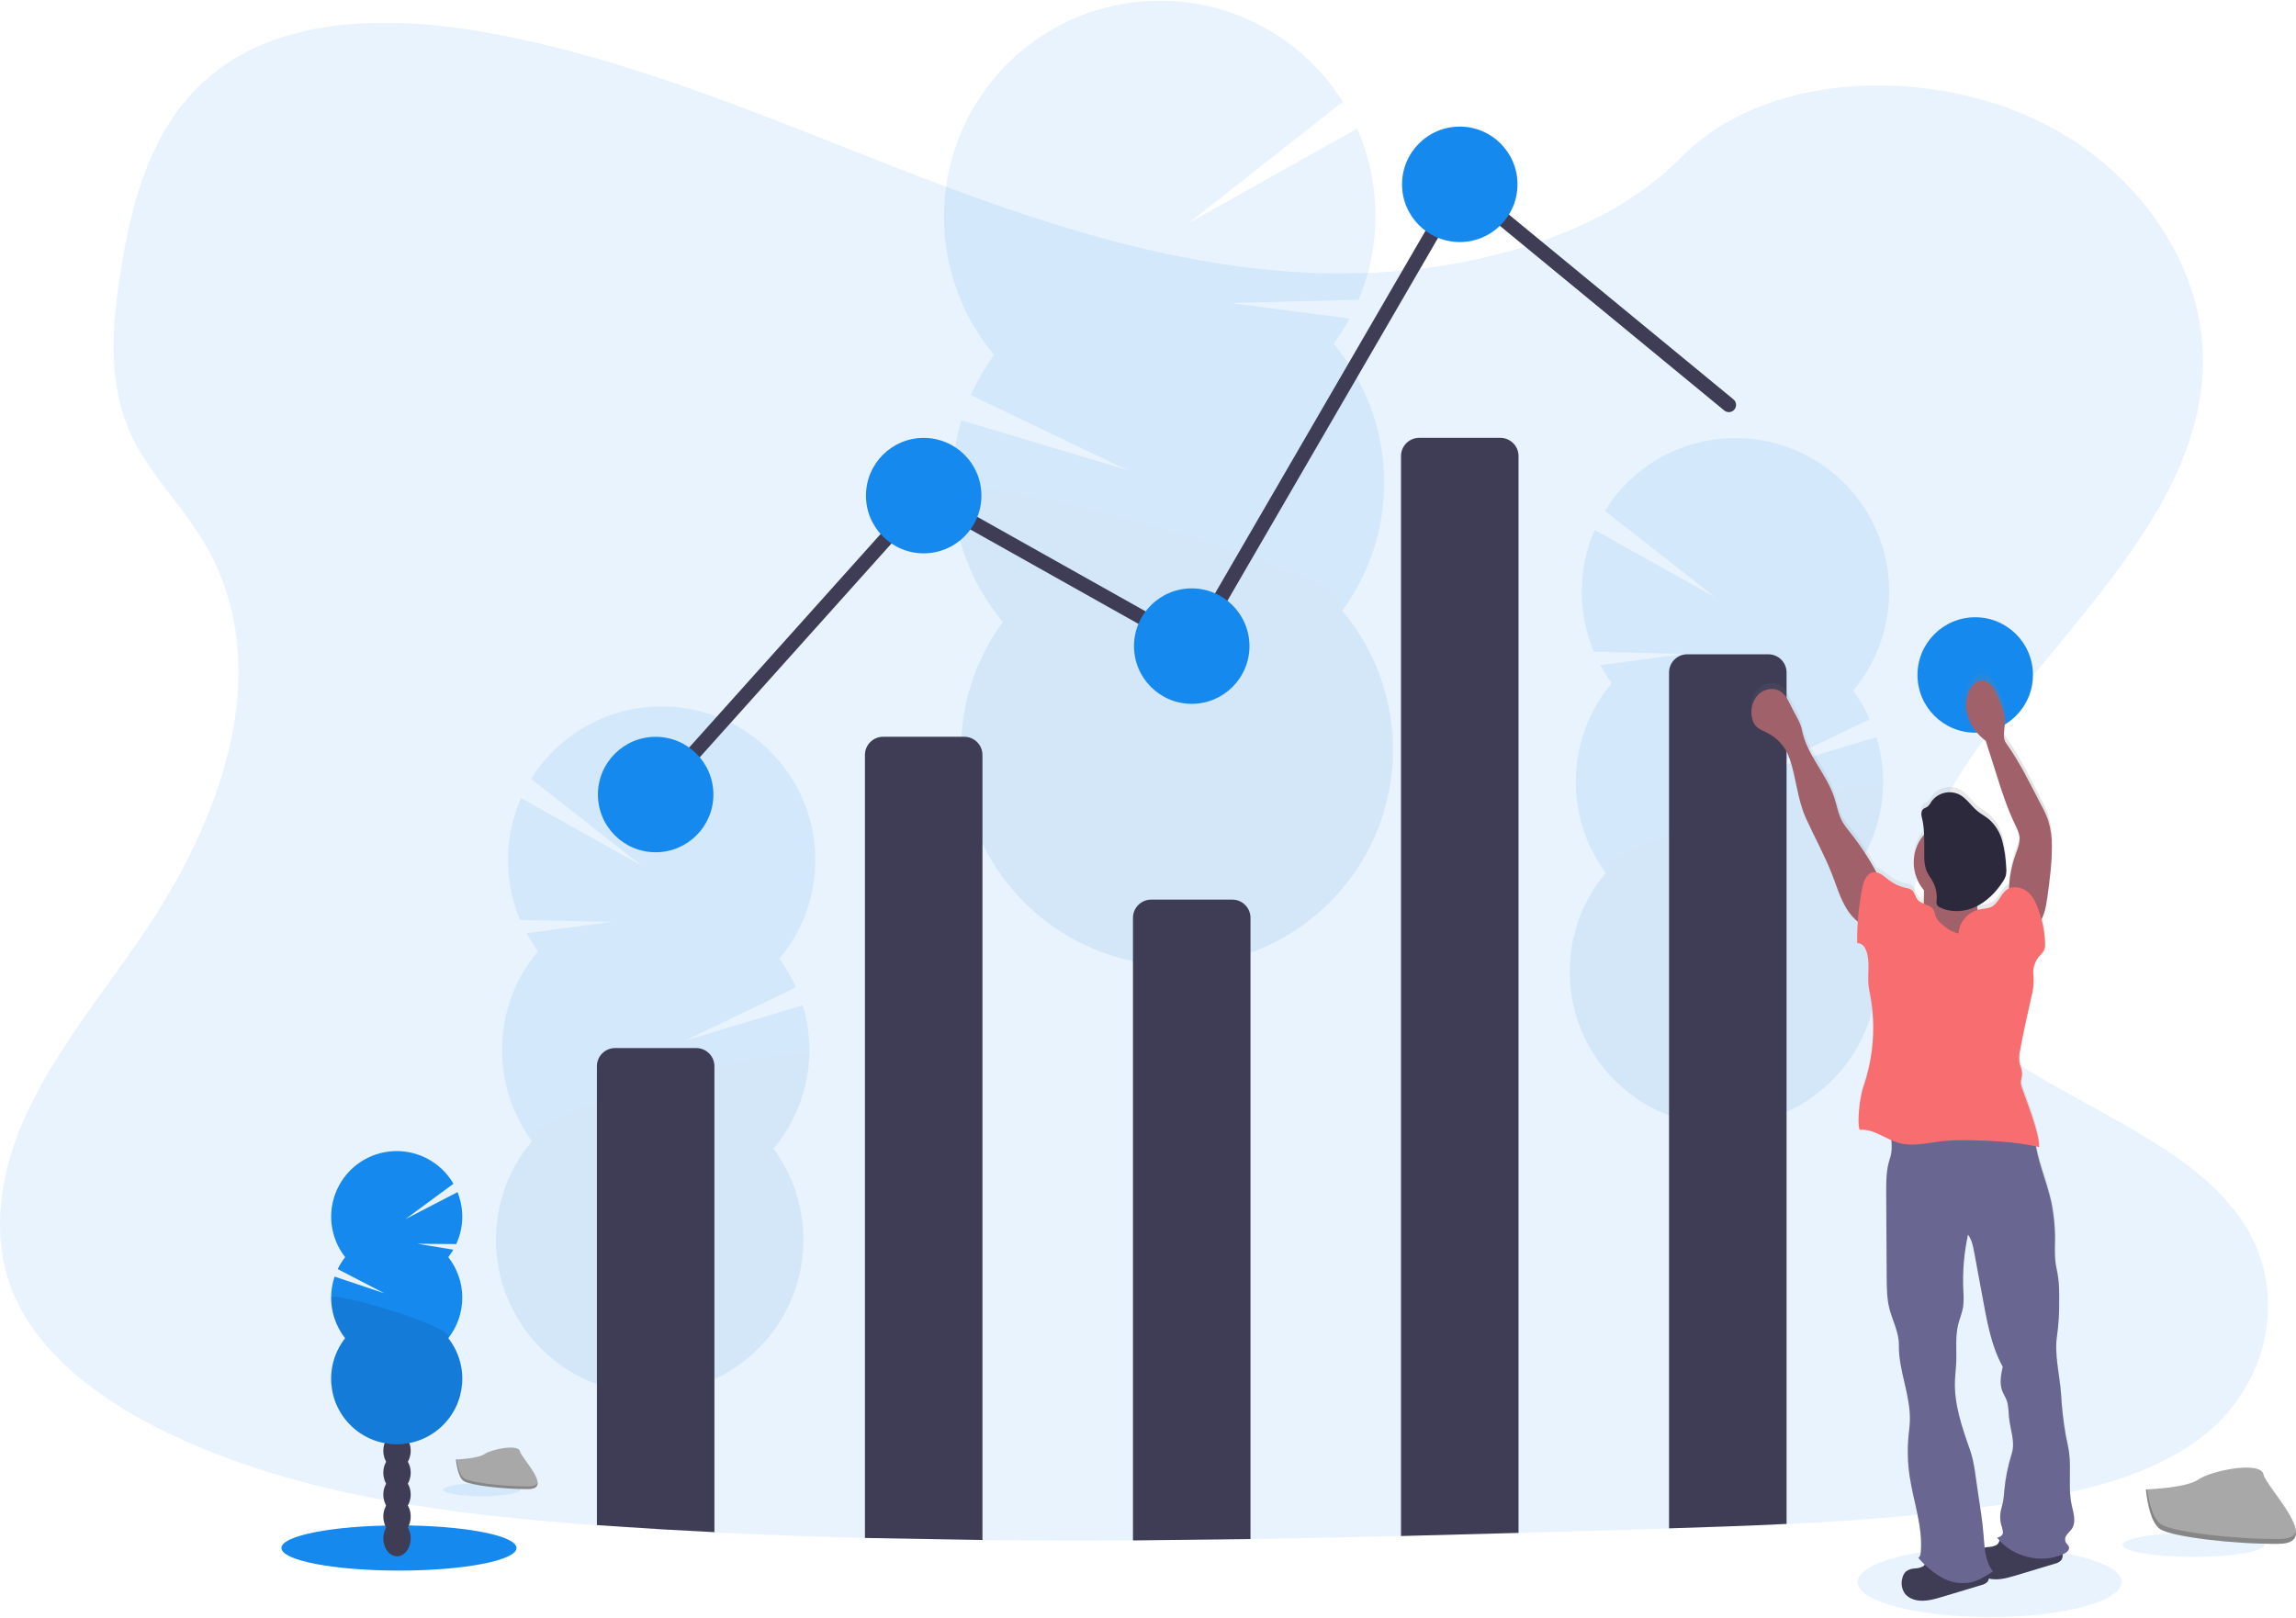
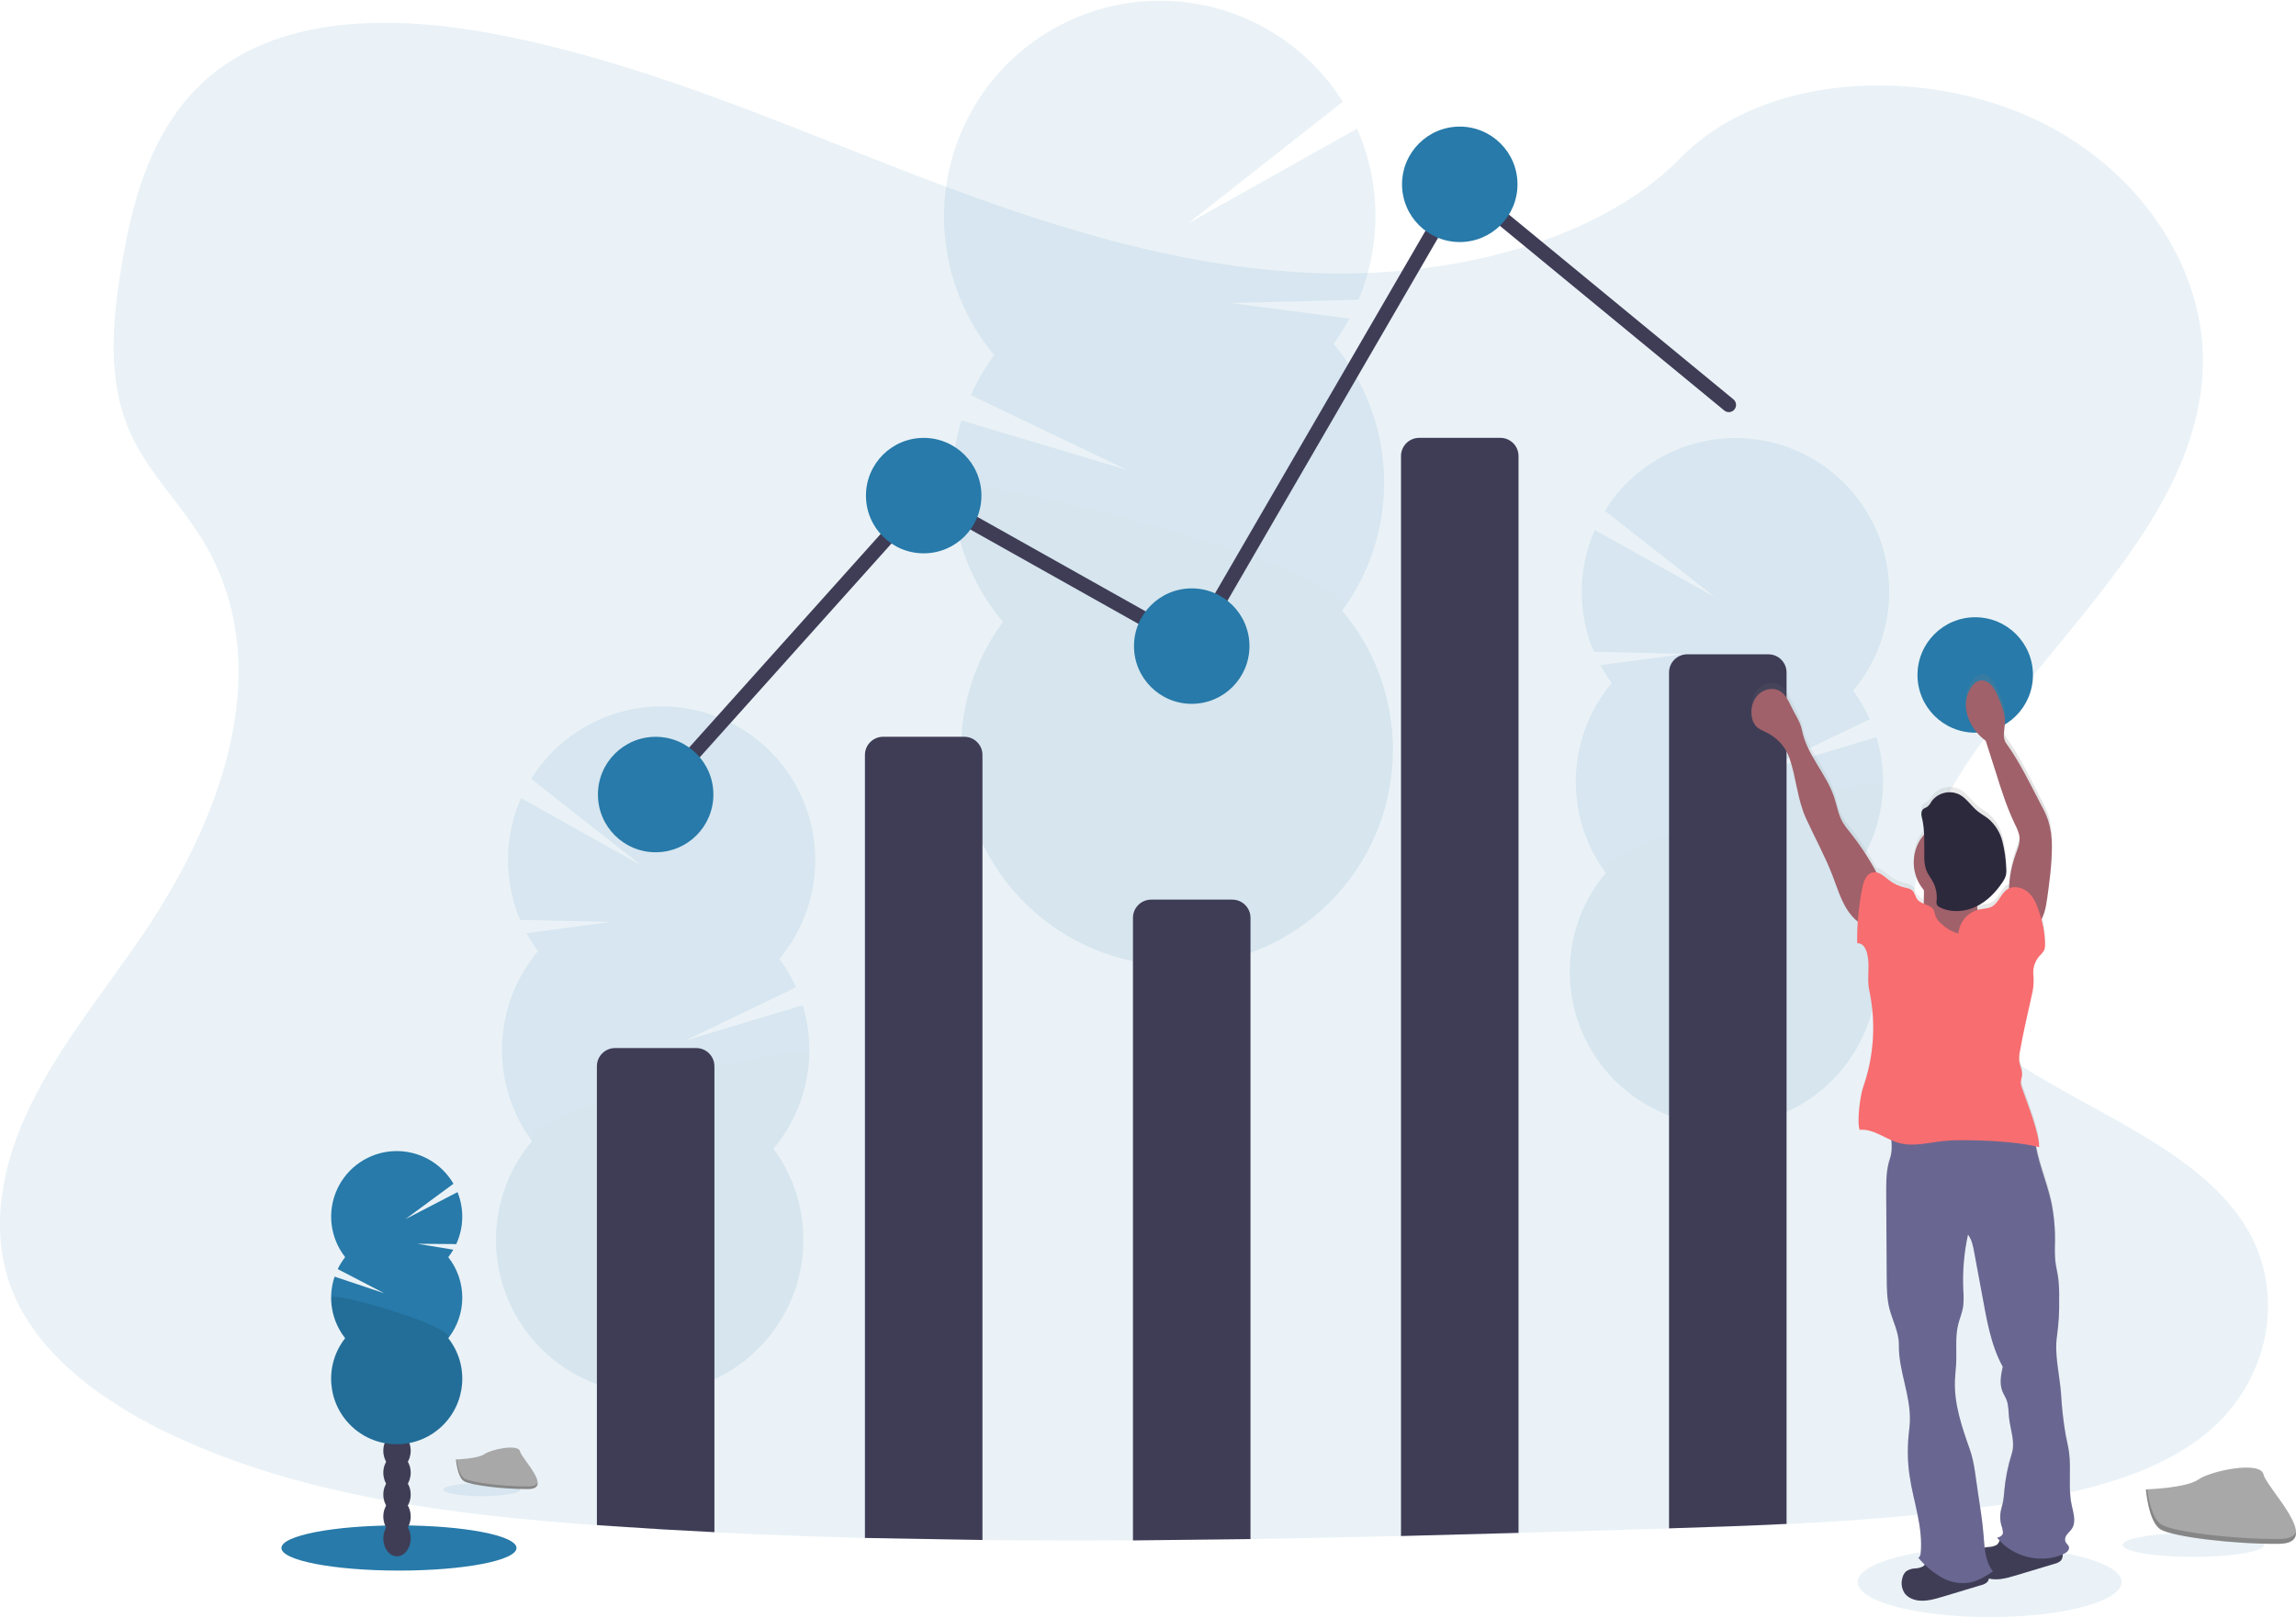
<svg xmlns="http://www.w3.org/2000/svg" id="b43bf247-fd00-4c66-86de-2f4e4870ba29" data-name="Layer 1" width="1113.58" height="784.41" viewBox="0 0 1113.58 784.41">
  <defs>
    <linearGradient id="e697e668-bf6d-4d5c-9412-9fae30629717" x1="990.77" y1="609.55" x2="1147.32" y2="609.55" gradientTransform="matrix(-1, 0, 0, 1, 2040, 0)" gradientUnits="userSpaceOnUse">
      <stop offset="0" stop-color="gray" stop-opacity="0.25" />
      <stop offset="0.54" stop-color="gray" stop-opacity="0.12" />
      <stop offset="1" stop-color="gray" stop-opacity="0.1" />
    </linearGradient>
  </defs>
-   <ellipse cx="965" cy="767.42" rx="64" ry="16.99" fill="#1689ef" opacity="0.1" />
-   <path d="M1113.76,752.68c-24.35,20.2-59,28.56-92.51,33.84l-5.64.86c-35,5.22-70.39,8-105.9,9.69-19,.92-38,1.57-57,2.15l-14.89.44q-29,.86-58.11,1.69-28.5.81-57,1.52-36.5.89-73,1.48-28.5.45-57,.62-36.51.21-73-.14-28.52-.29-57-1-36.52-.94-73-2.75-24.76-1.21-49.49-2.91l-7.51-.53c-70.77-5.1-142.81-14.25-204.74-43.17l-1.67-.79c-.83-.39-1.66-.78-2.49-1.19a224.11,224.11,0,0,1-32.56-19.09c-18.31-13.06-33.43-29-41.42-47.91-12.52-29.66-5.9-63,8.4-92S94,538.31,112.57,511c5.44-8,10.6-16.3,15.4-24.81,30-53.37,44.88-115.13,13.43-166.56a228.58,228.58,0,0,0-13.43-19c-7.67-10-15.47-20-20.74-31.07-12.29-25.76-9.65-54.73-5.17-82.25,6-36.59,17-76,51.38-98.86,35.67-23.74,86.3-22.54,130.57-14,68.83,13.19,132.36,40.8,196.49,65.7s131.31,47.67,201.82,50.12a322.09,322.09,0,0,0,45.38-1.65h0a287.81,287.81,0,0,0,59.12-12.45c27.75-9.14,53-22.89,71.72-42,40.15-40.85,115.6-43.94,170-19.27,51.91,23.54,85.48,73.36,83,123.12-2.82,55.39-44.3,100.93-82.31,147.64-4.61,5.66-9.16,11.34-13.59,17.06q-3.71,4.79-7.28,9.6h0c-4.17,5.66-8.2,11.35-12,17.11-19.42,29.53-33.15,65-19.78,96.88,7.5,17.85,21.81,31.47,39.06,43.36,38.65,26.63,92,44.55,116,81.83C1152.32,683.63,1144.66,727,1113.76,752.68Z" transform="translate(-43.21 -57.79)" fill="#1689ef" opacity="0.1" />
+   <ellipse cx="965" cy="767.42" rx="64" ry="16.99" fill="#277aa9" opacity="0.1" />
+   <path d="M1113.76,752.68c-24.35,20.2-59,28.56-92.51,33.84l-5.64.86c-35,5.22-70.39,8-105.9,9.69-19,.92-38,1.57-57,2.15l-14.89.44q-29,.86-58.11,1.69-28.5.81-57,1.52-36.5.89-73,1.48-28.5.45-57,.62-36.51.21-73-.14-28.52-.29-57-1-36.52-.94-73-2.75-24.76-1.21-49.49-2.91l-7.51-.53c-70.77-5.1-142.81-14.25-204.74-43.17l-1.67-.79c-.83-.39-1.66-.78-2.49-1.19a224.11,224.11,0,0,1-32.56-19.09c-18.31-13.06-33.43-29-41.42-47.91-12.52-29.66-5.9-63,8.4-92S94,538.31,112.57,511c5.44-8,10.6-16.3,15.4-24.81,30-53.37,44.88-115.13,13.43-166.56a228.58,228.58,0,0,0-13.43-19c-7.67-10-15.47-20-20.74-31.07-12.29-25.76-9.65-54.73-5.17-82.25,6-36.59,17-76,51.38-98.86,35.67-23.74,86.3-22.54,130.57-14,68.83,13.19,132.36,40.8,196.49,65.7s131.31,47.67,201.82,50.12a322.09,322.09,0,0,0,45.38-1.65h0a287.81,287.81,0,0,0,59.12-12.45c27.75-9.14,53-22.89,71.72-42,40.15-40.85,115.6-43.94,170-19.27,51.91,23.54,85.48,73.36,83,123.12-2.82,55.39-44.3,100.93-82.31,147.64-4.61,5.66-9.16,11.34-13.59,17.06q-3.71,4.79-7.28,9.6h0c-4.17,5.66-8.2,11.35-12,17.11-19.42,29.53-33.15,65-19.78,96.88,7.5,17.85,21.81,31.47,39.06,43.36,38.65,26.63,92,44.55,116,81.83C1152.32,683.63,1144.66,727,1113.76,752.68Z" transform="translate(-43.21 -57.79)" fill="#277aa9" opacity="0.1" />
  <g opacity="0.1">
    <path d="M598.71,607.14q.06,1.41.21,2.76,11.67-4.65,22.91-10a18.57,18.57,0,0,0,10.59-5.18c2.19-1.1,4.37-2.25,6.53-3.4a26.82,26.82,0,0,0-1.66-3c-4.21-6.65-10.61-10.81-17.66-10.58s-13.15,4.8-16.92,11.69A34.46,34.46,0,0,0,598.71,607.14Z" transform="translate(-43.21 -57.79)" fill="#3f3d56" />
    <path d="M597.56,572.17a34.57,34.57,0,0,0,5.15,17.32c4.22,6.63,10.62,10.79,17.67,10.56.49,0,1-.07,1.45-.11a18.57,18.57,0,0,0,10.59-5.18,25.47,25.47,0,0,0,4.87-6.38,35.82,35.82,0,0,0-1.14-35c-4.22-6.65-10.62-10.81-17.67-10.58s-13.14,4.8-16.91,11.69A34.47,34.47,0,0,0,597.56,572.17Z" transform="translate(-43.21 -57.79)" fill="#3f3d56" />
    <ellipse cx="618.28" cy="536.48" rx="21.87" ry="28.63" transform="translate(-60.47 -37.23) rotate(-1.88)" fill="#3f3d56" />
    <ellipse cx="617.13" cy="501.51" rx="21.87" ry="28.63" transform="translate(-59.32 -37.28) rotate(-1.88)" fill="#3f3d56" />
    <ellipse cx="615.99" cy="466.54" rx="21.87" ry="28.63" transform="translate(-58.18 -37.34) rotate(-1.88)" fill="#3f3d56" />
-     <path d="M690,224.56a104.08,104.08,0,0,0,7.74-12.25L640,204.77l62.12-1.58a104.89,104.89,0,0,0-.72-83l-81.91,45.95,75-59A104.75,104.75,0,1,0,525.38,230a105.16,105.16,0,0,0-11.31,19.48l75.81,36.28-80.36-24.06a104.8,104.8,0,0,0,20.11,97.75A104.74,104.74,0,1,0,694.19,354,104.77,104.77,0,0,0,690,224.56Z" transform="translate(-43.21 -57.79)" fill="#1689ef" />
+     <path d="M690,224.56a104.08,104.08,0,0,0,7.74-12.25L640,204.77l62.12-1.58a104.89,104.89,0,0,0-.72-83l-81.91,45.95,75-59A104.75,104.75,0,1,0,525.38,230a105.16,105.16,0,0,0-11.31,19.48l75.81,36.28-80.36-24.06a104.8,104.8,0,0,0,20.11,97.75A104.74,104.74,0,1,0,694.19,354,104.77,104.77,0,0,0,690,224.56Z" transform="translate(-43.21 -57.79)" fill="#277aa9" />
    <path d="M505.1,295.42a104.26,104.26,0,0,0,24.53,64A104.74,104.74,0,1,0,694.19,354C707.64,335.74,504.72,283.67,505.1,295.42Z" transform="translate(-43.21 -57.79)" opacity="0.1" />
  </g>
  <g opacity="0.1">
    <path d="M369.39,791.35c0,.66-.07,1.32-.15,2q-8.3-3.3-16.31-7.07a13.21,13.21,0,0,1-7.54-3.67q-2.34-1.19-4.65-2.42a18.9,18.9,0,0,1,1.18-2.12c3-4.74,7.54-7.7,12.56-7.54s9.36,3.4,12,8.3A24.5,24.5,0,0,1,369.39,791.35Z" transform="translate(-43.21 -57.79)" fill="#3f3d56" />
    <path d="M370.17,766.46a24.59,24.59,0,0,1-3.64,12.33c-3,4.72-7.55,7.69-12.56,7.53l-1-.08a13.21,13.21,0,0,1-7.54-3.67,18,18,0,0,1-3.47-4.54,25.53,25.53,0,0,1,.78-24.89c3-4.74,7.55-7.7,12.56-7.54s9.36,3.4,12.05,8.3A24.5,24.5,0,0,1,370.17,766.46Z" transform="translate(-43.21 -57.79)" fill="#3f3d56" />
    <ellipse cx="355.4" cy="741.08" rx="20.37" ry="15.56" transform="translate(-439.72 1015.15) rotate(-88.19)" fill="#3f3d56" />
    <ellipse cx="356.18" cy="716.19" rx="20.37" ry="15.56" transform="translate(-414.09 991.83) rotate(-88.19)" fill="#3f3d56" />
    <ellipse cx="356.97" cy="691.3" rx="20.37" ry="15.56" transform="translate(-388.45 968.51) rotate(-88.19)" fill="#3f3d56" />
-     <path d="M304.12,519.17a75.81,75.81,0,0,1-5.53-8.71L339.67,505,295.46,504a74.64,74.64,0,0,1,.44-59.08l58.33,32.63L300.81,435.6a74.54,74.54,0,1,1,120.42,87.26,74.43,74.43,0,0,1,8.07,13.86L375.38,562.6l57.17-17.2A74.65,74.65,0,0,1,418.33,615a74.54,74.54,0,1,1-117.12-3.7,74.54,74.54,0,0,1,2.91-92.12Z" transform="translate(-43.21 -57.79)" fill="#1689ef" />
+     <path d="M304.12,519.17a75.81,75.81,0,0,1-5.53-8.71L339.67,505,295.46,504a74.64,74.64,0,0,1,.44-59.08l58.33,32.63L300.81,435.6a74.54,74.54,0,1,1,120.42,87.26,74.43,74.43,0,0,1,8.07,13.86L375.38,562.6l57.17-17.2A74.65,74.65,0,0,1,418.33,615a74.54,74.54,0,1,1-117.12-3.7,74.54,74.54,0,0,1,2.91-92.12Z" transform="translate(-43.21 -57.79)" fill="#277aa9" />
    <path d="M435.72,569.43A74.27,74.27,0,0,1,418.33,615a74.54,74.54,0,1,1-117.12-3.7C291.62,598.3,436,561.06,435.72,569.43Z" transform="translate(-43.21 -57.79)" opacity="0.1" />
  </g>
  <g opacity="0.1">
    <path d="M890.16,661.3c0,.67-.07,1.32-.14,2q-8.31-3.3-16.31-7.07a13.26,13.26,0,0,1-7.55-3.67c-1.55-.79-3.11-1.6-4.65-2.42a20.63,20.63,0,0,1,1.18-2.12c3-4.74,7.54-7.7,12.56-7.54s9.36,3.4,12,8.3A24.5,24.5,0,0,1,890.16,661.3Z" transform="translate(-43.21 -57.79)" fill="#3f3d56" />
    <path d="M891,636.41a24.59,24.59,0,0,1-3.65,12.33c-3,4.72-7.54,7.69-12.56,7.53l-1-.08a13.26,13.26,0,0,1-7.55-3.67,18.32,18.32,0,0,1-3.47-4.54,25.53,25.53,0,0,1,.78-24.89c3-4.73,7.55-7.7,12.56-7.54s9.37,3.4,12.05,8.3A24.5,24.5,0,0,1,891,636.41Z" transform="translate(-43.21 -57.79)" fill="#3f3d56" />
    <ellipse cx="876.17" cy="611.03" rx="20.37" ry="15.56" transform="translate(194.62 1409.71) rotate(-88.19)" fill="#3f3d56" />
    <ellipse cx="876.96" cy="586.14" rx="20.37" ry="15.56" transform="translate(220.26 1386.4) rotate(-88.19)" fill="#3f3d56" />
    <ellipse cx="877.74" cy="561.26" rx="20.37" ry="15.56" transform="translate(245.89 1363.08) rotate(-88.19)" fill="#3f3d56" />
-     <path d="M824.89,389.12a73.57,73.57,0,0,1-5.52-8.71L860.45,375l-44.21-1.07a74.7,74.7,0,0,1,.43-59.08L875,347.48l-53.42-41.93A74.55,74.55,0,1,1,942,392.81a74.39,74.39,0,0,1,8.06,13.86l-53.92,25.88,57.17-17.2a74.57,74.57,0,0,1-14.22,69.59A74.53,74.53,0,1,1,822,481.24a74.54,74.54,0,0,1,2.91-92.12Z" transform="translate(-43.21 -57.79)" fill="#1689ef" />
+     <path d="M824.89,389.12a73.57,73.57,0,0,1-5.52-8.71L860.45,375l-44.21-1.07a74.7,74.7,0,0,1,.43-59.08L875,347.48l-53.42-41.93A74.55,74.55,0,1,1,942,392.81a74.39,74.39,0,0,1,8.06,13.86l-53.92,25.88,57.17-17.2a74.57,74.57,0,0,1-14.22,69.59A74.53,74.53,0,1,1,822,481.24a74.54,74.54,0,0,1,2.91-92.12Z" transform="translate(-43.21 -57.79)" fill="#277aa9" />
    <path d="M956.5,439.38a74.2,74.2,0,0,1-17.4,45.56A74.53,74.53,0,1,1,822,481.24C812.4,468.25,956.76,431,956.5,439.38Z" transform="translate(-43.21 -57.79)" opacity="0.1" />
  </g>
-   <ellipse cx="193.5" cy="750.89" rx="57.01" ry="10.96" fill="#1689ef" />
+   <ellipse cx="193.5" cy="750.89" rx="57.01" ry="10.96" fill="#277aa9" />
  <ellipse cx="192.55" cy="746.23" rx="6.64" ry="8.69" fill="#3f3d56" />
  <ellipse cx="192.55" cy="735.61" rx="6.64" ry="8.69" fill="#3f3d56" />
  <ellipse cx="192.55" cy="724.99" rx="6.64" ry="8.69" fill="#3f3d56" />
  <ellipse cx="192.55" cy="714.37" rx="6.64" ry="8.69" fill="#3f3d56" />
  <ellipse cx="192.55" cy="703.75" rx="6.64" ry="8.69" fill="#3f3d56" />
  <ellipse cx="192.55" cy="693.13" rx="6.64" ry="8.69" fill="#3f3d56" />
  <ellipse cx="192.55" cy="682.51" rx="6.64" ry="8.69" fill="#3f3d56" />
-   <path d="M260.61,667.62a32.32,32.32,0,0,0,2.47-3.64l-17.44-2.87,18.86.15a31.89,31.89,0,0,0,.61-25.2L239.8,649.19,263.14,632a31.8,31.8,0,1,0-52.52,35.59,32,32,0,0,0-3.62,5.8l22.64,11.76-24.14-8.1a31.82,31.82,0,0,0,5.12,29.86,31.8,31.8,0,1,0,50,0,31.82,31.82,0,0,0,0-39.32Z" transform="translate(-43.21 -57.79)" fill="#1689ef" />
+   <path d="M260.61,667.62a32.32,32.32,0,0,0,2.47-3.64l-17.44-2.87,18.86.15a31.89,31.89,0,0,0,.61-25.2L239.8,649.19,263.14,632a31.8,31.8,0,1,0-52.52,35.59,32,32,0,0,0-3.62,5.8l22.64,11.76-24.14-8.1a31.82,31.82,0,0,0,5.12,29.86,31.8,31.8,0,1,0,50,0,31.82,31.82,0,0,0,0-39.32Z" transform="translate(-43.21 -57.79)" fill="#277aa9" />
  <path d="M203.82,687.28a31.67,31.67,0,0,0,6.8,19.66,31.8,31.8,0,1,0,50,0C264.87,701.53,203.82,683.71,203.82,687.28Z" transform="translate(-43.21 -57.79)" opacity="0.1" />
  <path d="M389.71,575v226q-24.76-1.21-49.49-2.91l-7.51-.53V575a8.82,8.82,0,0,1,8.82-8.82h39.36A8.82,8.82,0,0,1,389.71,575Z" transform="translate(-43.21 -57.79)" fill="#3f3d56" />
  <path d="M462.71,803.81V424a8.82,8.82,0,0,1,8.82-8.82h39.36a8.82,8.82,0,0,1,8.82,8.82v380.8Z" transform="translate(-43.21 -57.79)" fill="#3f3d56" />
  <path d="M592.71,805V503a8.82,8.82,0,0,1,8.82-8.82h39.36a8.82,8.82,0,0,1,8.82,8.82V804.35Z" transform="translate(-43.21 -57.79)" fill="#3f3d56" />
  <path d="M779.71,279V801.35q-28.5.81-57,1.52V279a8.82,8.82,0,0,1,8.82-8.82h39.36A8.82,8.82,0,0,1,779.71,279Z" transform="translate(-43.21 -57.79)" fill="#3f3d56" />
  <path d="M909.71,384v413c-19,.92-38,1.57-57,2.15V384a8.82,8.82,0,0,1,8.82-8.82h39.36A8.82,8.82,0,0,1,909.71,384Z" transform="translate(-43.21 -57.79)" fill="#3f3d56" />
  <polyline points="318.5 385.41 448.5 240.41 578.5 313.41 708.5 89.41 838.5 196.41" fill="none" stroke="#3f3d56" stroke-linecap="round" stroke-miterlimit="10" stroke-width="7" />
-   <circle cx="318" cy="385.41" r="28" fill="#1689ef" />
-   <circle cx="448" cy="240.41" r="28" fill="#1689ef" />
-   <circle cx="578" cy="313.41" r="28" fill="#1689ef" />
-   <circle cx="708" cy="89.41" r="28" fill="#1689ef" />
-   <circle cx="958" cy="327.41" r="28" fill="#1689ef" />
-   <ellipse cx="233.68" cy="722.61" rx="18.68" ry="3.16" fill="#1689ef" opacity="0.1" />
+   <circle cx="318" cy="385.41" r="28" fill="#277aa9" />
+   <circle cx="448" cy="240.41" r="28" fill="#277aa9" />
+   <circle cx="578" cy="313.41" r="28" fill="#277aa9" />
+   <circle cx="708" cy="89.41" r="28" fill="#277aa9" />
+   <circle cx="958" cy="327.41" r="28" fill="#277aa9" />
+   <ellipse cx="233.68" cy="722.61" rx="18.68" ry="3.16" fill="#277aa9" opacity="0.1" />
  <path d="M264.35,765.73s10.65-.33,13.86-2.62,16.39-5,17.19-1.35,16,18.24,4,18.34-27.95-1.88-31.15-3.83S264.35,765.73,264.35,765.73Z" transform="translate(-43.21 -57.79)" fill="#a8a8a8" />
  <path d="M299.59,778.82c-12,.1-27.94-1.87-31.15-3.82-2.44-1.49-3.41-6.82-3.74-9.28h-.35s.67,8.59,3.88,10.54,19.12,3.93,31.15,3.83c3.47,0,4.67-1.26,4.6-3.09C303.5,778.11,302.18,778.8,299.59,778.82Z" transform="translate(-43.21 -57.79)" opacity="0.2" />
-   <ellipse cx="1063.8" cy="749.41" rx="34.31" ry="5.8" fill="#1689ef" opacity="0.1" />
+   <ellipse cx="1063.8" cy="749.41" rx="34.31" ry="5.8" fill="#277aa9" opacity="0.1" />
  <path d="M1084,780.25s19.57-.6,25.47-4.8,30.1-9.21,31.56-2.48,29.42,33.5,7.32,33.68-51.34-3.44-57.23-7S1084,780.25,1084,780.25Z" transform="translate(-43.21 -57.79)" fill="#a8a8a8" />
  <path d="M1148.72,804.31c-22.1.18-51.34-3.44-57.23-7-4.48-2.73-6.27-12.53-6.87-17l-.65,0s1.24,15.79,7.12,19.37,35.14,7.21,57.23,7c6.38,0,8.58-2.32,8.46-5.68C1155.89,803,1153.46,804.27,1148.72,804.31Z" transform="translate(-43.21 -57.79)" opacity="0.2" />
  <path d="M892.81,402.37a9,9,0,0,0,2,4.77c1.45,1.64,3.62,2.39,5.57,3.37a22,22,0,0,1,10.76,12.37c3.33,9.72,3.76,20,8,29.38s9.22,18.39,12.88,28c2.08,5.45,3.74,11.12,6.79,16.08a24.94,24.94,0,0,0,5.57,6.41c-.23,3.52-.32,7-.3,10.52a4,4,0,0,1,3.42,1.8,10.41,10.41,0,0,1,1.5,3.75c1.37,5.67-.32,11.71.91,17.41a88.56,88.56,0,0,1-3,47.64c-1.37,3.88-3.09,16.72-1.63,20.57,5.44-.55,10.26,2.79,15.35,5a21.12,21.12,0,0,1-.72,9c-1.83,5.27-1.82,11-1.79,16.57l.25,41.26c0,5.23.07,10.53,1.38,15.6,1.49,5.71,4.62,11.53,4.52,17.43C964,722,970,734.1,969.52,746.7c-.09,2.42-.42,4.82-.65,7.22a82.14,82.14,0,0,0,.48,19.19c1.82,12.66,6.63,25.11,5.43,37.84-.08.86-.37,2-1.18,2.33,1,1.13,2.06,2.25,3.14,3.32a2.85,2.85,0,0,1-.87.91,8.84,8.84,0,0,1-3.82,1,8.09,8.09,0,0,0-4.37,1.42,6.29,6.29,0,0,0-1.82,3.34,9,9,0,0,0,1.2,7.48,8.35,8.35,0,0,0,3.39,2.54c4.62,2,9.92.55,14.74-.91l18.88-5.72a6.36,6.36,0,0,0,3.07-1.6,3.36,3.36,0,0,0,.75-1.62c4.17,1,8.75-.23,13-1.5l18.88-5.73a6.27,6.27,0,0,0,3.07-1.6,3.66,3.66,0,0,0,.77-3c.14-.06.28-.1.42-.17,1.44-.65,3-1.92,2.65-3.45-.25-1-1.25-1.58-1.68-2.5a3.61,3.61,0,0,1,.7-3.53c.74-1,1.74-1.83,2.42-2.88,2.18-3.34.7-7.73-.12-11.64-1.77-8.35-.13-17.07-1.25-25.53-.38-2.85-1.07-5.65-1.62-8.48a173.29,173.29,0,0,1-2.31-20.22c-.72-9.68-3.41-19.22-1.87-28.82a111.93,111.93,0,0,0,.95-17,74,74,0,0,0-.47-10.84c-.39-2.68-1.08-5.31-1.38-8a72.52,72.52,0,0,1-.16-9.09,89.92,89.92,0,0,0-1.86-20.12c-2-9.09-5.76-17.79-7.36-26.9.54.12,1.08.24,1.6.38.06-7-6.07-22.22-8.34-28.86a8.39,8.39,0,0,1-.6-2.55,27.51,27.51,0,0,1,.63-3.43c.29-2.42-1-4.72-1.35-7.14a16.75,16.75,0,0,1,.37-5.08c1.61-8.95,3.61-17.83,5.61-26.7a28.44,28.44,0,0,0,.89-9.87,12.39,12.39,0,0,1,3-9.83,11.66,11.66,0,0,0,2.22-2.79,7.08,7.08,0,0,0,.44-2.79,44.83,44.83,0,0,0-1.8-12.15c1.76-3.19,2.41-7.11,2.92-10.81,1.12-8.17,2.24-16.38,2.2-24.63a41.75,41.75,0,0,0-1.8-13,51.59,51.59,0,0,0-3.42-7.54c-5.26-10.13-10.29-20.79-16.93-30.07-2-2.82-.74-6.71-.6-10.19.15-4.2-1.51-8.23-3.14-12.09a19.84,19.84,0,0,0-3.76-6.47,6.11,6.11,0,0,0-4.4-2,6.63,6.63,0,0,0-4.69,2.87,15.47,15.47,0,0,0-2.81,11.57,22.37,22.37,0,0,0,5.09,10.93,24.77,24.77,0,0,0,4.39,4.17q2.48,7.88,5,15.75c2.64,8.35,5.28,16.74,9,24.64,1.09,2.29,2.29,4.62,2.42,7.15.14,2.73-1,5.33-1.91,7.9a55.75,55.75,0,0,0-3.22,16.66,5.73,5.73,0,0,0-.84.46c-3.15,2.06-4.14,6.55-7.42,8.39-1.91,1.07-4.23,1-6.37,1.49-.19,0-.38.1-.58.16-.08-.4-.16-.79-.21-1.2a3.23,3.23,0,0,1,0-.77,33.59,33.59,0,0,0,12.43-11.84,10.83,10.83,0,0,0,1.47-3,11.6,11.6,0,0,0,.15-3.9,62.24,62.24,0,0,0-1.85-12.85,21.37,21.37,0,0,0-6.69-10.89c-1.64-1.32-3.53-2.31-5.16-3.64-3.18-2.57-5.36-6.37-9-8.28A10.83,10.83,0,0,0,980,444.12a7.89,7.89,0,0,1-2,2.54,20.55,20.55,0,0,0-1.86,1c-1.1.88-1.16,2.57-.8,3.94a41,41,0,0,1,1.14,8.59,21,21,0,0,0-.06,27.17c0,1.86,0,3.72-.07,5.58,0,.35,0,.71-.07,1.06a7.21,7.21,0,0,1-3-2c-1.12-1.4-1.32-3.46-2.69-4.61a7.59,7.59,0,0,0-3.28-1.2,20.37,20.37,0,0,1-8-3.79c-1.85-1.43-3.77-3.26-5.93-3.68a131.57,131.57,0,0,0-13-19.84,38.65,38.65,0,0,1-3.4-4.67c-2.15-3.75-2.79-8.16-4.15-12.27-3.8-11.52-13.28-20.76-15.59-32.68-.84-4.32-3.58-8.08-5.46-12.06-1.27-2.69-2.67-5.53-5.21-7.07-3.27-2-7.79-1.08-10.51,1.61A12.63,12.63,0,0,0,892.81,402.37Zm118.73,404.69a8.84,8.84,0,0,1-3.82,1,18.43,18.43,0,0,0-2,.32c-.25-2.1-.39-4.23-.55-6.3-.53-6.79-1.59-13.53-2.64-20.26-1.1-7-1.62-14.66-4-21.38-3.83-10.94-7.71-22.21-7.22-33.8.11-2.63.44-5.24.58-7.86.32-6.49-.59-13.12,1-19.43.71-2.87,1.92-5.61,2.38-8.53a40.49,40.49,0,0,0,.1-7.94,105.53,105.53,0,0,1,2.27-27.35c1.86,2.43,2.47,5.57,3,8.58l3.75,20.34c2.23,12.07,4.2,24.87,10.11,35.61-.83,3.87-1.65,8-.28,11.7.59,1.6,1.56,3,2.16,4.62,1,2.69.86,5.65,1.16,8.5.65,6,3.13,11.9,1.31,17.69a86.29,86.29,0,0,0-3.63,18.36,44.71,44.71,0,0,1-.6,5.17c-.32,1.54-.84,3-1.13,4.58a15.17,15.17,0,0,0,.29,6.67,13.62,13.62,0,0,1,.82,3.75c0,1.28-1.57,2.2-2.83,2.4.37.48.77.94,1.18,1.39A4.38,4.38,0,0,1,1011.54,807.06Z" transform="translate(-43.21 -57.79)" fill="url(#e697e668-bf6d-4d5c-9412-9fae30629717)" />
  <path d="M972.05,818.6a8.09,8.09,0,0,0-4.37,1.42,6.16,6.16,0,0,0-1.82,3.32,8.88,8.88,0,0,0,1.2,7.42,8.33,8.33,0,0,0,3.39,2.53c4.62,2,9.92.54,14.74-.91l18.88-5.68a6.34,6.34,0,0,0,3.07-1.59,4.17,4.17,0,0,0,.08-4.86,9.44,9.44,0,0,0-4-3.19c-5.87-2.86-12.49-3.51-18.94-3.63-2.4,0-4.77-.58-6.4,1.27-.86,1-.7,2.07-2,2.92A9,9,0,0,1,972.05,818.6Z" transform="translate(-43.21 -57.79)" fill="#3f3d56" />
  <path d="M1007.72,808.22a8.17,8.17,0,0,0-4.37,1.42,6.2,6.2,0,0,0-1.82,3.32,8.91,8.91,0,0,0,1.2,7.43,8.4,8.4,0,0,0,3.39,2.52c4.63,2,9.92.55,14.74-.9l18.88-5.69a6.34,6.34,0,0,0,3.07-1.59,4.16,4.16,0,0,0,.08-4.85,9.47,9.47,0,0,0-4-3.19c-5.88-2.86-12.5-3.52-18.95-3.64-2.4,0-4.76-.57-6.4,1.28-.86,1-.7,2.06-2,2.91A8.7,8.7,0,0,1,1007.72,808.22Z" transform="translate(-43.21 -57.79)" fill="#3f3d56" />
  <path d="M991.31,603.32a232.59,232.59,0,0,1,33.49-.94,6.66,6.66,0,0,1,2.17.34c2.46,1,2.84,4.22,3.07,6.85,1,10.68,5.66,20.63,8,31.09a88.83,88.83,0,0,1,1.86,20,71.72,71.72,0,0,0,.16,9c.3,2.67,1,5.29,1.38,7.95a73,73,0,0,1,.47,10.77,110.49,110.49,0,0,1-.95,16.87c-1.54,9.53,1.15,19,1.87,28.64A170.93,170.93,0,0,0,1045.1,754c.55,2.81,1.24,5.59,1.62,8.42,1.12,8.41-.52,17.07,1.25,25.37.82,3.88,2.3,8.24.12,11.56-.68,1-1.68,1.85-2.42,2.86a3.57,3.57,0,0,0-.7,3.51c.43.91,1.43,1.51,1.68,2.48.39,1.53-1.21,2.78-2.65,3.43-10.85,4.9-24.84,1.45-32.16-7.94,1.26-.2,2.8-1.11,2.83-2.39a13.5,13.5,0,0,0-.82-3.72,15,15,0,0,1-.29-6.62c.29-1.54.81-3,1.13-4.55a44.2,44.2,0,0,0,.6-5.14,85.21,85.21,0,0,1,3.63-18.24c1.82-5.75-.66-11.57-1.31-17.57-.3-2.84-.17-5.77-1.16-8.45-.6-1.58-1.57-3-2.16-4.58-1.37-3.69-.55-7.79.28-11.63-5.91-10.67-7.88-23.39-10.11-35.38l-3.75-20.2c-.56-3-1.17-6.11-3-8.53a104.16,104.16,0,0,0-2.27,27.17,40,40,0,0,1-.1,7.89c-.46,2.9-1.67,5.63-2.38,8.47-1.55,6.27-.64,12.85-1,19.3-.14,2.61-.47,5.2-.58,7.81-.49,11.52,3.39,22.72,7.22,33.59,2.35,6.67,2.87,14.25,4,21.23,1,6.69,2.11,13.38,2.64,20.13.49,6.2.71,12.91,4.57,17.78-3.53,2.29-7.17,4.62-11.3,5.41a20.86,20.86,0,0,1-13.92-2.7,43.79,43.79,0,0,1-11-9.35c.81-.28,1.1-1.46,1.18-2.31,1.2-12.66-3.61-25-5.43-37.6a81,81,0,0,1-.48-19.06c.23-2.39.56-4.78.65-7.18.48-12.51-5.55-24.56-5.33-37.08.1-5.87-3-11.65-4.52-17.32-1.31-5-1.35-10.3-1.38-15.5l-.25-41c0-5.54,0-11.22,1.79-16.45,2.2-6.3-.32-13.53-.7-20.19A83.22,83.22,0,0,0,991.31,603.32Z" transform="translate(-43.21 -57.79)" fill="#696791" />
  <path d="M955.66,485.52a130.66,130.66,0,0,0-15.31-24.17,38.33,38.33,0,0,1-3.4-4.64c-2.15-3.73-2.79-8.11-4.15-12.19-3.8-11.44-13.28-20.63-15.59-32.46-.84-4.3-3.58-8-5.46-12-1.27-2.67-2.67-5.49-5.21-7-3.27-2-7.79-1.08-10.51,1.6a12.49,12.49,0,0,0-3.22,10.55,8.93,8.93,0,0,0,2,4.74c1.45,1.63,3.62,2.37,5.57,3.35a21.88,21.88,0,0,1,10.76,12.29c3.33,9.65,3.76,19.87,8,29.19s9.22,18.26,12.88,27.79c2.08,5.41,3.74,11,6.79,16s7.81,9.19,13.56,9.94A33.45,33.45,0,0,1,954,497.83C955.25,493.89,957.47,489.25,955.66,485.52Z" transform="translate(-43.21 -57.79)" fill="#a0616a" />
  <path d="M1017.57,493a55.26,55.26,0,0,1,3.25-20.78c.92-2.55,2-5.14,1.91-7.85-.13-2.52-1.33-4.83-2.42-7.11-3.76-7.85-6.4-16.17-9-24.47l-5-15.65a24.31,24.31,0,0,1-4.39-4.15,22.1,22.1,0,0,1-5.09-10.86,15.25,15.25,0,0,1,2.81-11.48,6.65,6.65,0,0,1,4.69-2.86,6.14,6.14,0,0,1,4.4,2,19.71,19.71,0,0,1,3.76,6.42c1.63,3.84,3.29,7.84,3.14,12-.14,3.46-1.43,7.32.6,10.13,6.64,9.22,11.67,19.81,16.93,29.88a50.56,50.56,0,0,1,3.42,7.49,41.19,41.19,0,0,1,1.8,12.94c0,8.19-1.08,16.35-2.2,24.47-.71,5.09-1.64,10.63-5.49,14C1026.69,502,1022.67,497,1017.57,493Z" transform="translate(-43.21 -57.79)" fill="#a0616a" />
  <circle cx="948.92" cy="418.36" r="20.75" fill="#a0616a" />
  <path d="M1002.18,498c.5,3.75,2.51,7.11,4.47,10.35,1.18,2,2.69,4.13,5,4.35a100.79,100.79,0,0,1-18.85,7.58,21.32,21.32,0,0,1-6.88,1.11,16.83,16.83,0,0,1-5.73-1.47A28.49,28.49,0,0,1,964,501a37.6,37.6,0,0,0,7.71-.59,5.67,5.67,0,0,0,3.78-1.86,6,6,0,0,0,.78-3.34c.1-3.46.11-6.93,0-10.39a41,41,0,0,1,15.08,1.86c2,.65,4,1.43,6,1.94,1.26.32,4.73,0,5.66.73C1004.54,490.38,1001.83,495.45,1002.18,498Z" transform="translate(-43.21 -57.79)" fill="#a0616a" />
  <path d="M993.06,510.61A13.06,13.06,0,0,1,1003,499c2.14-.48,4.46-.42,6.37-1.48,3.28-1.83,4.27-6.29,7.42-8.34s7.62-.91,10.36,1.68,4.13,6.28,5.25,9.89a50.06,50.06,0,0,1,2.69,15.15,7,7,0,0,1-.44,2.77,11.56,11.56,0,0,1-2.22,2.77,12.26,12.26,0,0,0-3,9.77,28,28,0,0,1-.89,9.8c-2,8.82-4,17.63-5.61,26.53a16.47,16.47,0,0,0-.37,5c.31,2.41,1.64,4.69,1.35,7.1a26.87,26.87,0,0,0-.63,3.41,8.27,8.27,0,0,0,.6,2.53c2.27,6.59,8.4,21.69,8.34,28.67-10.65-2.73-26.35-3.34-37.35-3.39a83.11,83.11,0,0,0-9.06.4c-7.23.78-14.63,2.89-21.64.94-6.51-1.81-12.27-7-19-6.35-1.46-3.82.26-16.57,1.63-20.43a87.44,87.44,0,0,0,3-47.33c-1.23-5.66.46-11.67-.91-17.29a10.31,10.31,0,0,0-1.5-3.73,4,4,0,0,0-3.42-1.79,127.39,127.39,0,0,1,2.5-26.93c.66-3.15,2-6.87,5.23-7.41,2.86-.49,5.26,1.93,7.56,3.7a20.31,20.31,0,0,0,8,3.76,7.59,7.59,0,0,1,3.28,1.2c1.37,1.14,1.57,3.19,2.69,4.58,2,2.49,6.47,2.28,7.89,5.15a19.61,19.61,0,0,1,.75,2.62,9.62,9.62,0,0,0,3.3,4.26A18.56,18.56,0,0,0,993.06,510.61Z" transform="translate(-43.21 -57.79)" fill="#f86d70" />
  <path d="M975.27,454.09c-.36-1.37-.3-3,.8-3.92.55-.43,1.27-.59,1.86-1a8,8,0,0,0,2-2.53,10.86,10.86,0,0,1,13.59-3.45c3.61,1.89,5.79,5.67,9,8.22,1.63,1.32,3.52,2.3,5.16,3.62a21.21,21.21,0,0,1,6.69,10.82,61.39,61.39,0,0,1,1.85,12.76,11.48,11.48,0,0,1-.15,3.88,10.86,10.86,0,0,1-1.47,3c-3.3,5-7.65,9.54-13.1,12.12s-12.08,3-17.46.3a3,3,0,0,1-1.34-1.07,3.85,3.85,0,0,1-.21-2.31,15.81,15.81,0,0,0-1.74-8.85c-1-2-2.5-3.72-3.3-5.79a20.17,20.17,0,0,1-.94-7.18C976.42,466.42,976.85,460.15,975.27,454.09Z" transform="translate(-43.21 -57.79)" fill="#2d293d" />
</svg>
